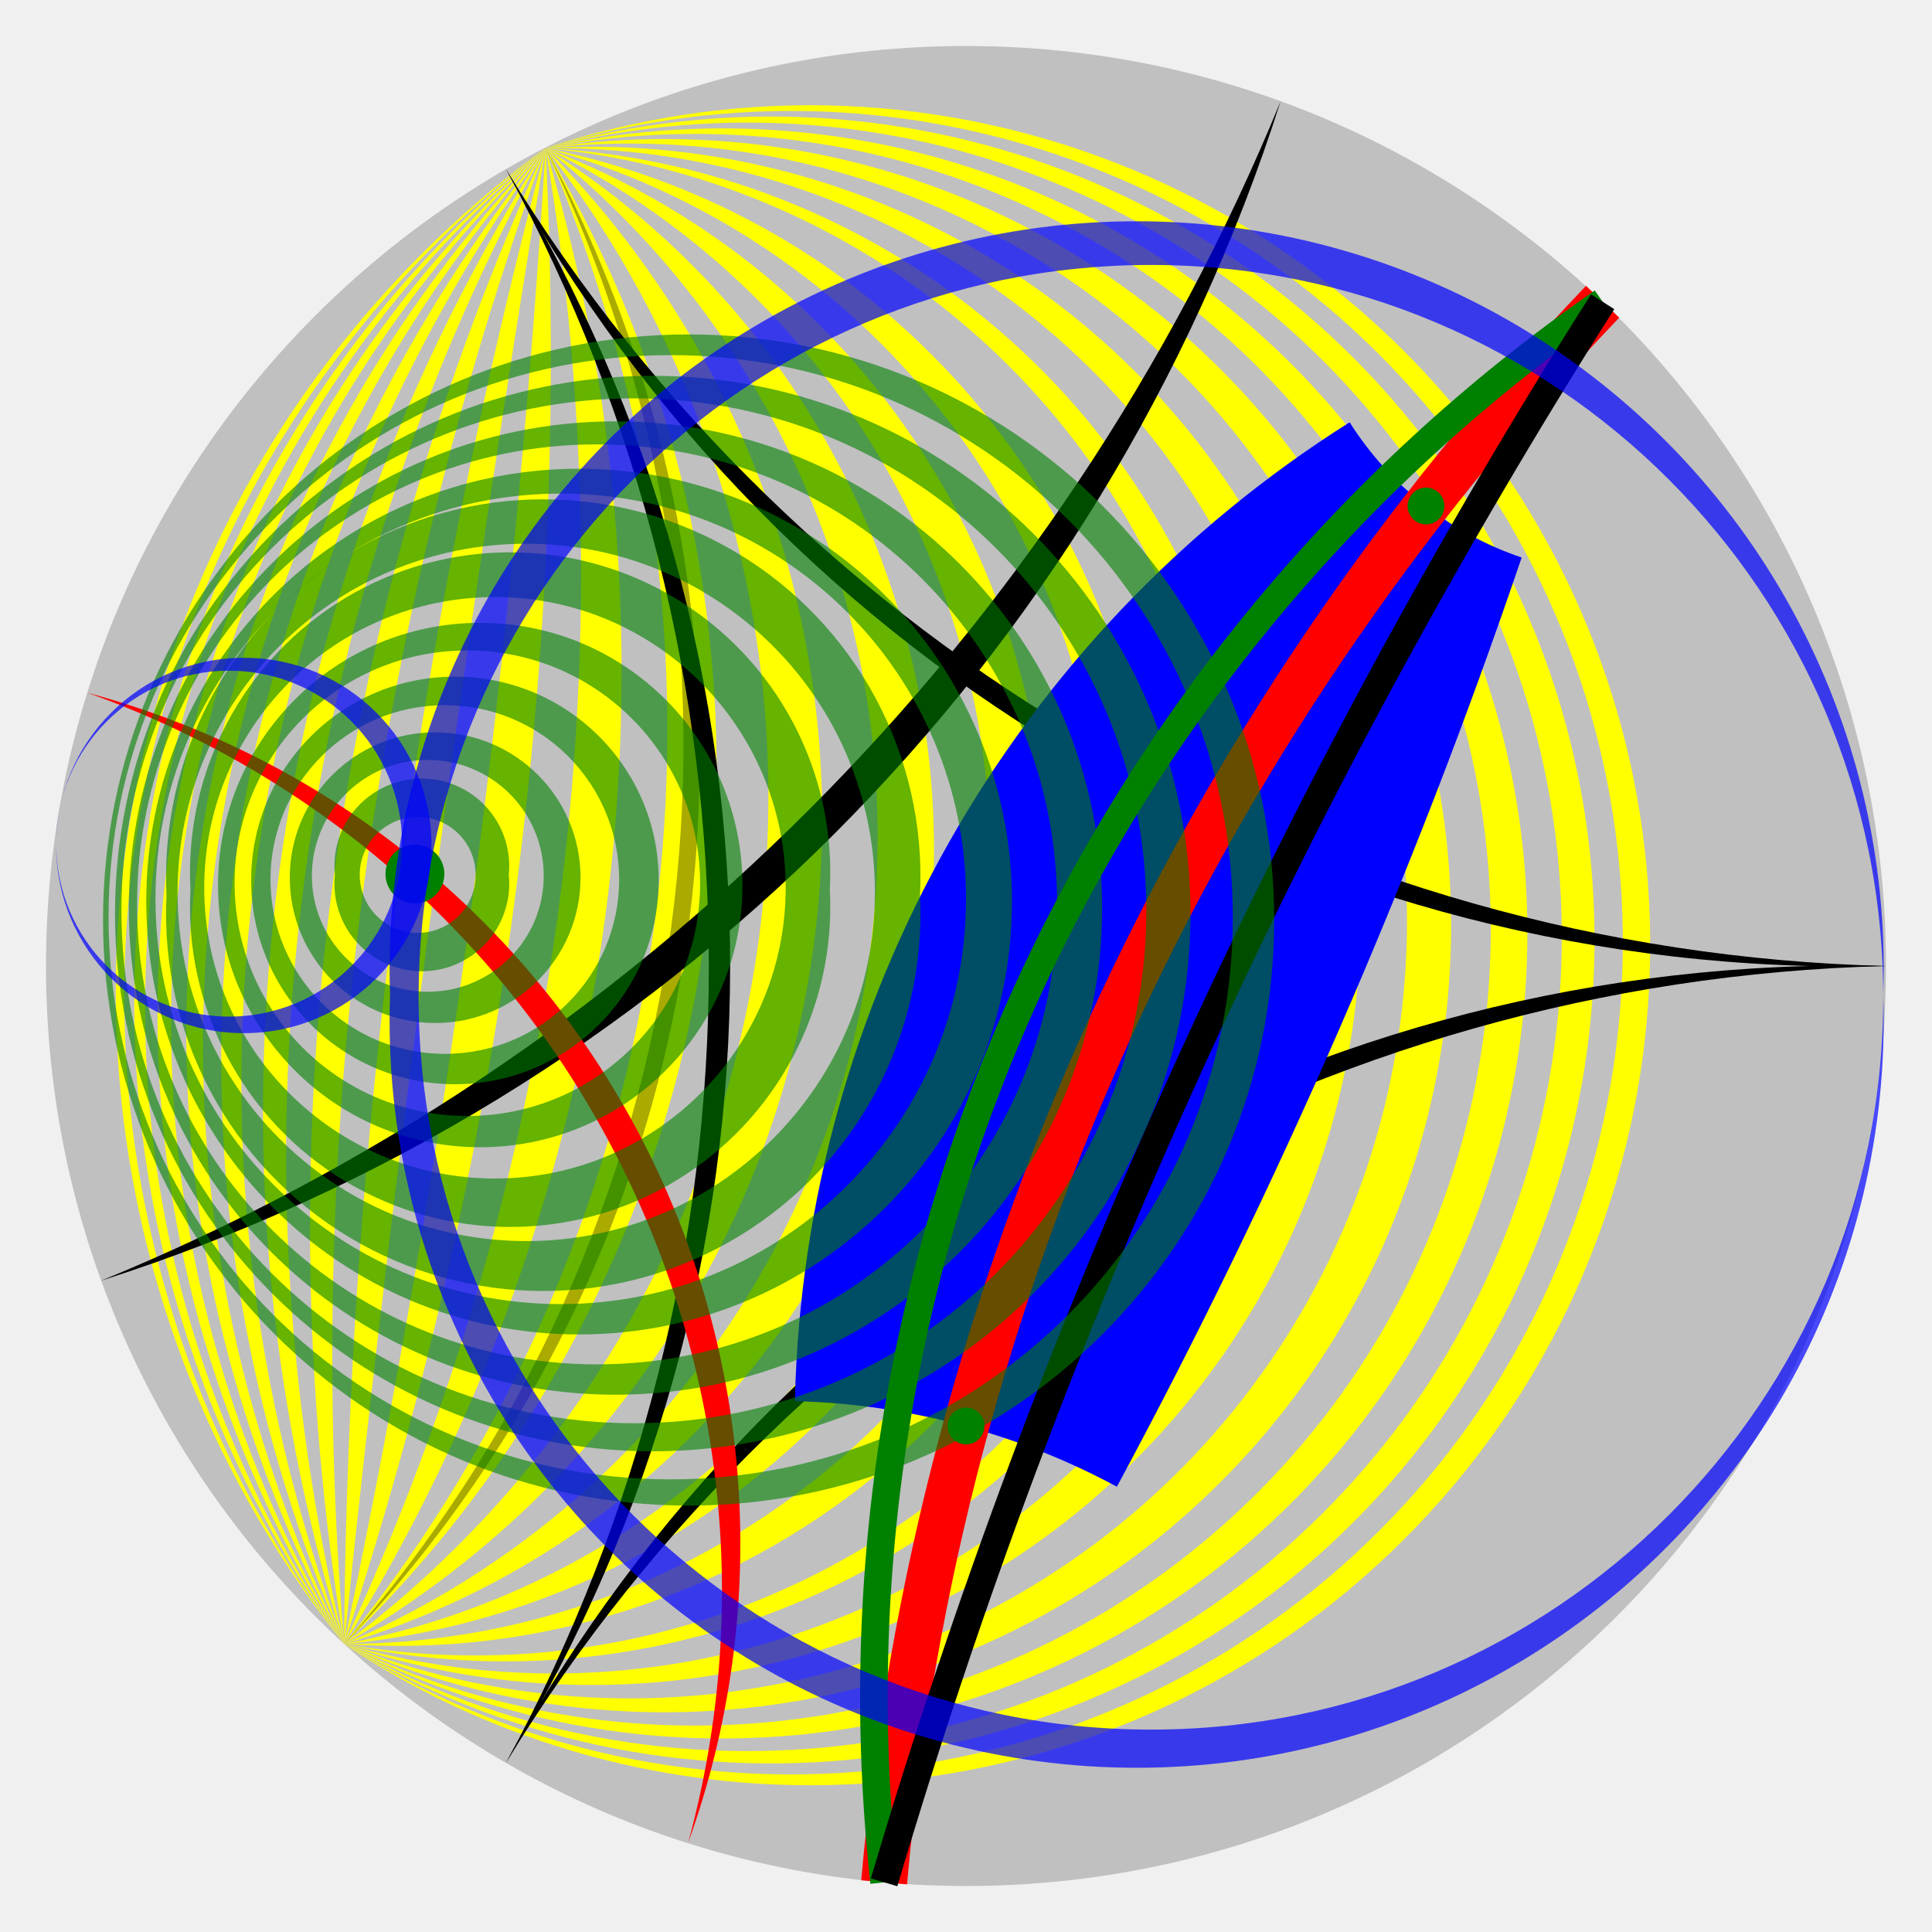
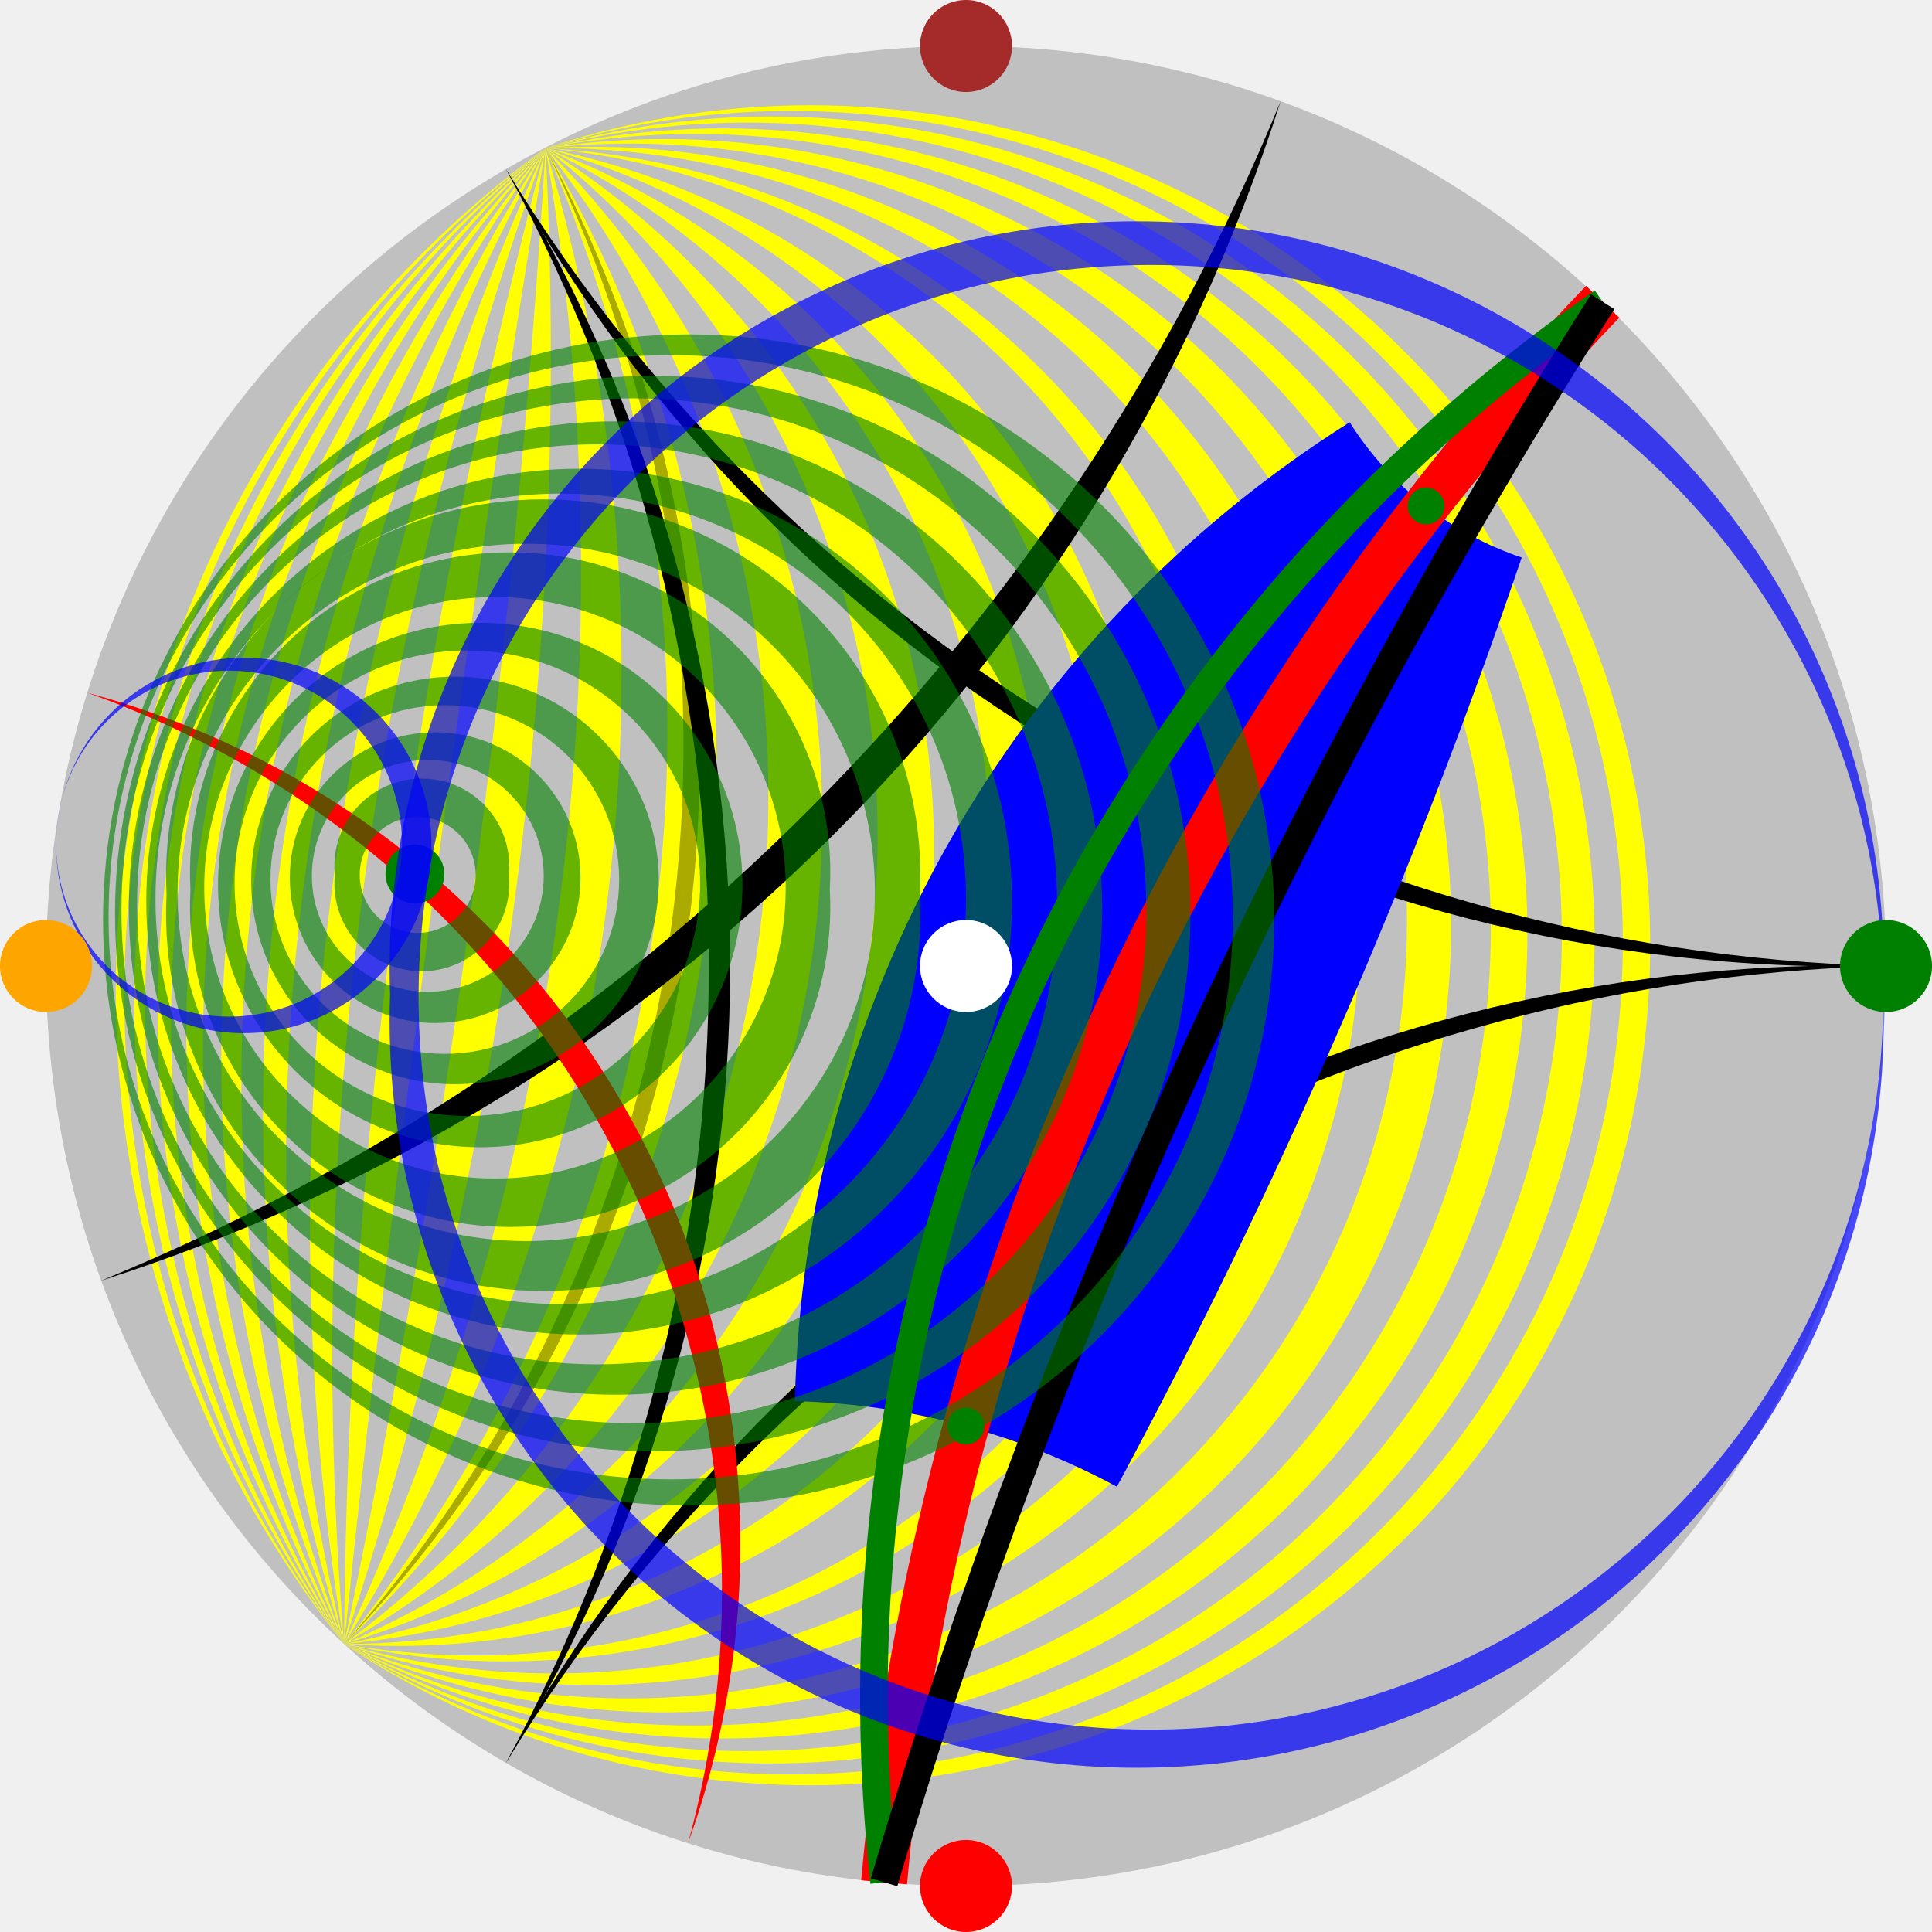
<svg xmlns="http://www.w3.org/2000/svg" width="400" height="400.0" viewBox="-1.05 -1.05 2.1 2.1">
  <defs>
</defs>
  <circle cx="0" cy="0" r="1" fill="silver" />
  <path d="M-0.676,0.737 A0.904,0.904,0,1,0,-0.457,-0.889 A0.913,0.913,0,1,1,-0.676,0.737 Z" fill="yellow" />
  <path d="M-0.676,0.737 A0.885,0.885,0,1,0,-0.457,-0.889 A0.895,0.895,0,1,1,-0.676,0.737 Z" fill="yellow" />
  <path d="M-0.676,0.737 A0.865,0.865,0,1,0,-0.457,-0.889 A0.875,0.875,0,1,1,-0.676,0.737 Z" fill="yellow" />
  <path d="M-0.676,0.737 A0.845,0.845,0,1,0,-0.457,-0.889 A0.855,0.855,0,1,1,-0.676,0.737 Z" fill="yellow" />
  <path d="M-0.676,0.737 A0.829,0.829,0,1,0,-0.457,-0.889 A0.836,0.836,0,1,1,-0.676,0.737 Z" fill="yellow" />
  <path d="M-0.676,0.737 A0.821,0.821,0,1,0,-0.457,-0.889 A0.823,0.823,0,1,1,-0.676,0.737 Z" fill="yellow" />
  <path d="M-0.676,0.737 A0.828,0.828,0,0,0,-0.457,-0.889 A0.822,0.822,0,0,1,-0.676,0.737 Z" fill="yellow" />
  <path d="M-0.676,0.737 A0.865,0.865,0,0,0,-0.457,-0.889 A0.842,0.842,0,0,1,-0.676,0.737 Z" fill="yellow" />
  <path d="M-0.676,0.737 A0.955,0.955,0,0,0,-0.457,-0.889 A0.901,0.901,0,0,1,-0.676,0.737 Z" fill="yellow" />
  <path d="M-0.676,0.737 A1.149,1.149,0,0,0,-0.457,-0.889 A1.034,1.034,0,0,1,-0.676,0.737 Z" fill="yellow" />
  <path d="M-0.676,0.737 A1.579,1.579,0,0,0,-0.457,-0.889 A1.319,1.319,0,0,1,-0.676,0.737 Z" fill="yellow" />
  <path d="M-0.676,0.737 A2.766,2.766,0,0,0,-0.457,-0.889 A2.002,2.002,0,0,1,-0.676,0.737 Z" fill="yellow" />
  <path d="M-0.676,0.737 A11.147,11.147,0,0,0,-0.457,-0.889 A4.473,4.473,0,0,1,-0.676,0.737 Z" fill="yellow" />
  <path d="M-0.676,0.737 A6.485,6.485,0,0,1,-0.457,-0.889 A27.063,27.063,0,0,0,-0.676,0.737 Z" fill="yellow" />
  <path d="M-0.676,0.737 A2.807,2.807,0,0,1,-0.457,-0.889 A3.834,3.834,0,0,0,-0.676,0.737 Z" fill="yellow" />
  <path d="M-0.676,0.737 A1.941,1.941,0,0,1,-0.457,-0.889 A2.268,2.268,0,0,0,-0.676,0.737 Z" fill="yellow" />
  <path d="M-0.676,0.737 A1.572,1.572,0,0,1,-0.457,-0.889 A1.725,1.725,0,0,0,-0.676,0.737 Z" fill="yellow" />
  <path d="M-0.676,0.737 A1.377,1.377,0,0,1,-0.457,-0.889 A1.461,1.461,0,0,0,-0.676,0.737 Z" fill="yellow" />
  <path d="M-0.676,0.737 A1.26,1.26,0,0,1,-0.457,-0.889 A1.311,1.311,0,0,0,-0.676,0.737 Z" fill="yellow" />
  <path d="M-0.676,0.737 A1.185,1.185,0,0,1,-0.457,-0.889 A1.218,1.218,0,0,0,-0.676,0.737 Z" fill="yellow" />
  <path d="M-0.676,0.737 A1.135,1.135,0,0,1,-0.457,-0.889 A1.157,1.157,0,0,0,-0.676,0.737 Z" fill="yellow" />
  <path d="M-0.676,0.737 A1.479,1.479,0,0,0,-0.457,-0.889 A1.394,1.394,0,0,1,-0.676,0.737 Z" fill="#aaaa00" />
-   <path d="M-0.5,-0.866 A1.811,1.811,0,0,0,1.0,-2.22044604925e-16 A1.661,1.661,0,0,1,-0.5,-0.866 Z" fill="black" />
+   <path d="M-0.5,-0.866 A1.811,1.811,0,0,0,1,-2.220446049250313e-16 A1.661,1.661,0,0,1,-0.5,-0.866 Z" fill="black" />
  <path d="M-0.5,0.866 A1.811,1.811,0,0,0,-0.5,-0.866 A1.661,1.661,0,0,1,-0.5,0.866 Z" fill="black" />
-   <path d="M1.0,2.22044604925e-16 A1.811,1.811,0,0,0,-0.5,0.866 A1.661,1.661,0,0,1,1.0,-0.0 Z" fill="black" />
+   <path d="M1,4.440892098500626e-16 A1.811,1.811,0,0,0,-0.5,0.866 A1.661,1.661,0,0,1,1,2.220446049250313e-16 Z" fill="black" />
  <path d="M0.417,-0.591 A1.293,1.293,0,0,0,-0.186,0.473 A0.777,0.777,0,0,1,0.164,0.566 A6.622,6.622,0,0,0,0.604,-0.444 A0.356,0.356,0,0,1,0.417,-0.591 Z" fill="blue" />
  <path d="M-0.089,0.996 A2.85,2.85,0,0,1,0.692,-0.722" stroke="red" stroke-width="0.05" fill="none" />
  <path d="M-0.089,0.996 A1.847,1.847,0,0,1,0.692,-0.722" stroke="green" stroke-width="0.03" fill="none" />
  <path d="M-0.089,0.996 A6.824,6.824,0,0,1,0.692,-0.722" stroke="black" stroke-width="0.03" fill="none" />
  <circle cx="0" cy="0.5" r="0.02" fill="green" />
  <circle cx="0.5" cy="-0.5" r="0.02" fill="green" />
  <path d="M-0.94,0.342 A2.348,2.348,0,0,0,0.342,-0.94 A1.977,1.977,0,0,1,-0.94,0.342 Z" fill="black" />
  <path d="M-0.302,0.953 A1.037,1.037,0,0,0,-0.955,-0.297 A0.958,0.958,0,0,1,-0.302,0.953 Z" fill="red" />
  <circle cx="-0.599" cy="-0.1" r="0.032" fill="green" />
  <path d="M-0.533,-0.099 A0.063,0.063,0,0,0,-0.659,-0.099 A0.063,0.063,0,0,0,-0.533,-0.099 L-0.497,-0.099 A0.095,0.095,0,1,1,-0.686,-0.099 A0.095,0.095,0,1,1,-0.497,-0.099 Z" fill="green" opacity="0.6" />
  <path d="M-0.459,-0.098 A0.126,0.126,0,0,0,-0.711,-0.098 A0.126,0.126,0,0,0,-0.459,-0.098 L-0.419,-0.096 A0.158,0.158,0,1,1,-0.735,-0.096 A0.158,0.158,0,1,1,-0.419,-0.096 Z" fill="green" opacity="0.6" />
  <path d="M-0.377,-0.094 A0.189,0.189,0,0,0,-0.756,-0.094 A0.189,0.189,0,0,0,-0.377,-0.094 L-0.334,-0.093 A0.221,0.221,0,1,1,-0.777,-0.093 A0.221,0.221,0,1,1,-0.334,-0.093 Z" fill="green" opacity="0.6" />
  <path d="M-0.289,-0.09 A0.253,0.253,0,0,0,-0.795,-0.09 A0.253,0.253,0,0,0,-0.289,-0.09 L-0.243,-0.088 A0.285,0.285,0,1,1,-0.813,-0.088 A0.285,0.285,0,1,1,-0.243,-0.088 Z" fill="green" opacity="0.6" />
  <path d="M-0.196,-0.085 A0.316,0.316,0,0,0,-0.828,-0.085 A0.316,0.316,0,0,0,-0.196,-0.085 L-0.148,-0.083 A0.348,0.348,0,1,1,-0.843,-0.083 A0.348,0.348,0,1,1,-0.148,-0.083 Z" fill="green" opacity="0.6" />
  <path d="M-0.099,-0.08 A0.379,0.379,0,0,0,-0.857,-0.08 A0.379,0.379,0,0,0,-0.099,-0.08 L-0.05,-0.077 A0.41,0.41,0,1,1,-0.869,-0.077 A0.41,0.41,0,1,1,-0.05,-0.077 Z" fill="green" opacity="0.6" />
  <path d="M-0,-0.073 A0.44,0.44,0,0,0,-0.881,-0.073 A0.44,0.44,0,0,0,-0,-0.073 L0.05,-0.07 A0.47,0.47,0,1,1,-0.891,-0.07 A0.47,0.47,0,1,1,0.05,-0.07 Z" fill="green" opacity="0.6" />
  <path d="M0.099,-0.067 A0.5,0.5,0,0,0,-0.901,-0.067 A0.5,0.5,0,0,0,0.099,-0.067 L0.148,-0.063 A0.529,0.529,0,1,1,-0.91,-0.063 A0.529,0.529,0,1,1,0.148,-0.063 Z" fill="green" opacity="0.6" />
  <path d="M0.196,-0.06 A0.557,0.557,0,0,0,-0.918,-0.06 A0.557,0.557,0,0,0,0.196,-0.06 L0.244,-0.057 A0.584,0.584,0,1,1,-0.925,-0.057 A0.584,0.584,0,1,1,0.244,-0.057 Z" fill="green" opacity="0.6" />
  <path d="M0.29,-0.053 A0.611,0.611,0,0,0,-0.932,-0.053 A0.611,0.611,0,0,0,0.29,-0.053 L0.335,-0.05 A0.636,0.636,0,1,1,-0.938,-0.05 A0.636,0.636,0,1,1,0.335,-0.05 Z" fill="green" opacity="0.6" />
  <path d="M-0.613,-0.133 A0.188,0.188,0,0,0,-0.989,-0.133 A0.188,0.188,0,0,0,-0.613,-0.133 L-0.581,-0.131 A0.204,0.204,0,1,1,-0.989,-0.131 A0.204,0.204,0,1,1,-0.581,-0.131 Z" fill="blue" opacity="0.7" />
  <path d="M0.997,0.034 A0.796,0.796,0,0,0,-0.595,0.034 A0.796,0.796,0,0,0,0.997,0.034 L0.997,0.031 A0.812,0.812,0,1,1,-0.626,0.031 A0.812,0.812,0,1,1,0.997,0.031 Z" fill="blue" opacity="0.7" />
+   <circle cx="-1" cy="0" r="0.05" fill="orange" />
+   <circle cx="1" cy="0" r="0.05" fill="green" />
+   <circle cx="0" cy="1" r="0.05" fill="red" />
+   <circle cx="0" cy="-1" r="0.05" fill="brown" />
+   <circle cx="0" cy="0" r="0.05" fill="white" />
</svg>
